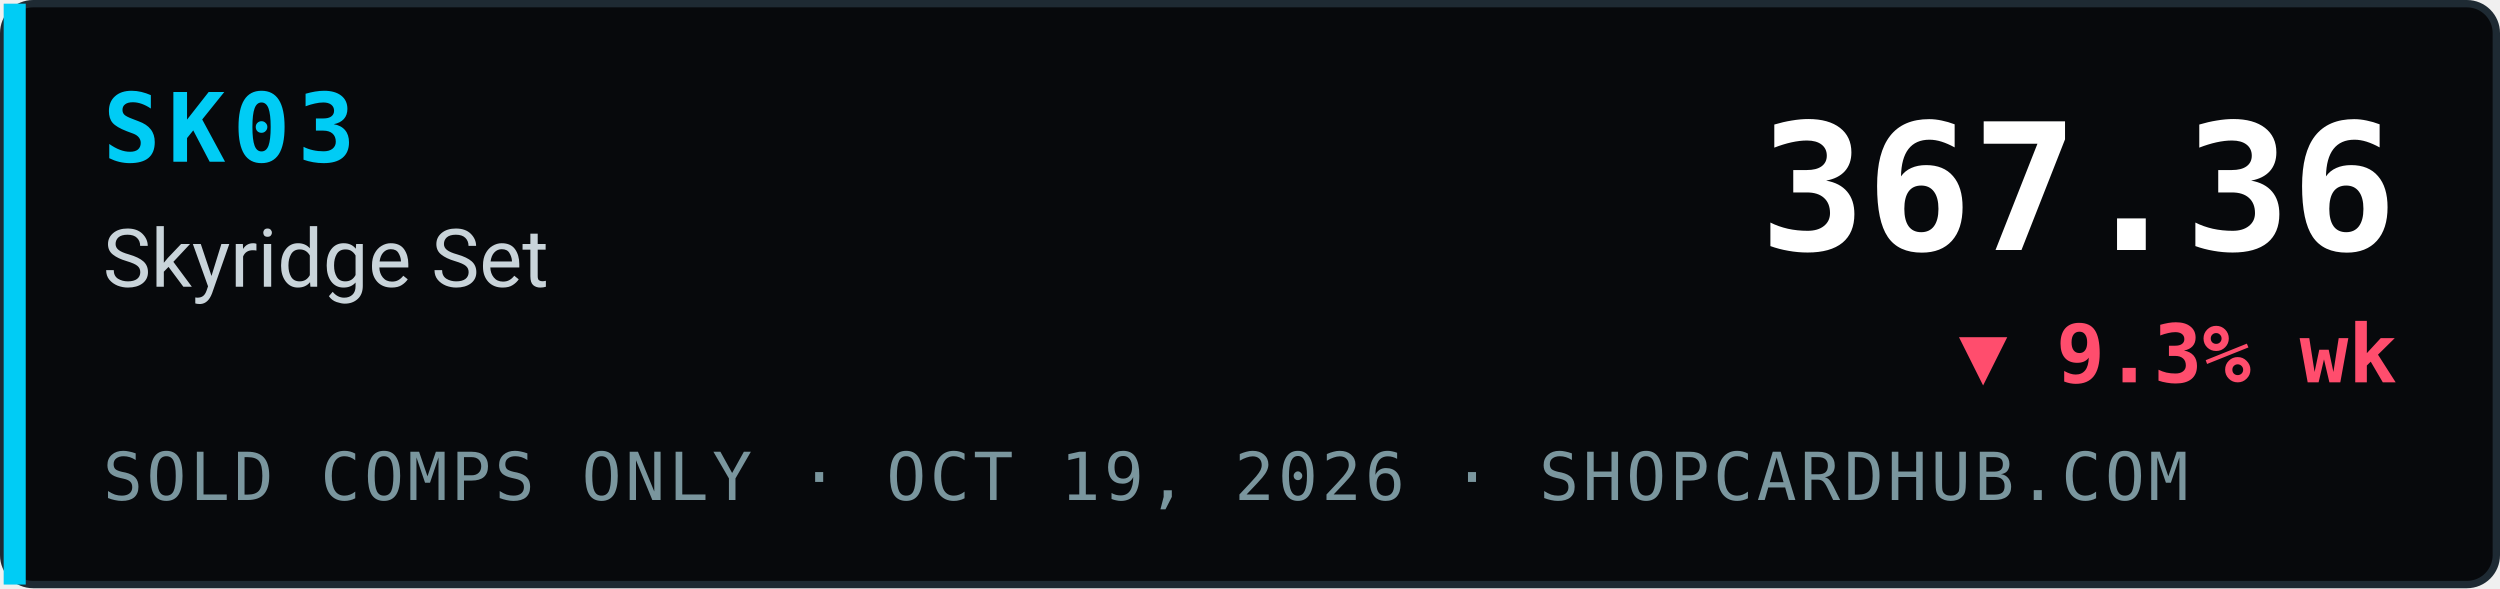
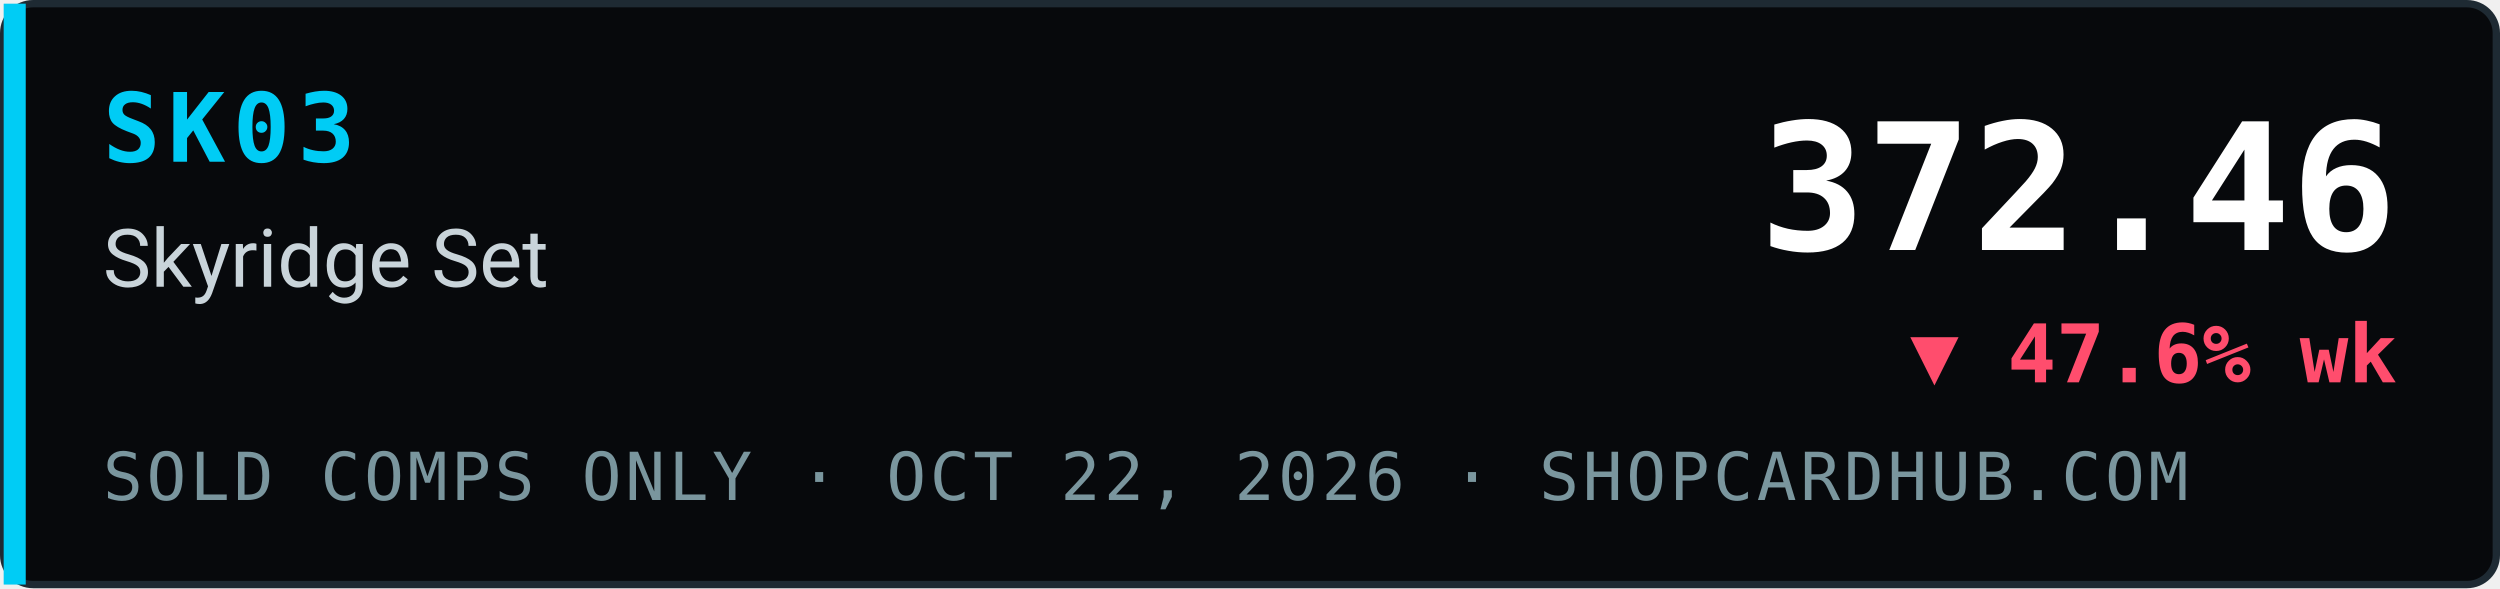
- <svg xmlns="http://www.w3.org/2000/svg" width="340" height="80" viewBox="0 0 340 80" role="img" aria-label="SK03 Skyridge Set index 367.36, ▼ 9.3% wk, sold comps only, ShopCardHub">
+ <svg xmlns="http://www.w3.org/2000/svg" width="340" height="80" viewBox="0 0 340 80" role="img" aria-label="SK03 Skyridge Set index 372.46, ▼ 47.6% wk, sold comps only, ShopCardHub">
  <rect x="0.5" y="0.5" width="339" height="79" rx="4" fill="#07090c" stroke="#1e2a33" />
  <rect x="0.5" y="0.5" width="3" height="79" fill="#00ccf5" />
  <text x="14" y="22" font-family="ui-monospace,SFMono-Regular,Menlo,Consolas,monospace" font-size="13" font-weight="700" fill="#00ccf5" letter-spacing="1">SK03</text>
  <text x="14" y="39" font-family="system-ui,-apple-system,Segoe UI,Roboto,Helvetica,Arial,sans-serif" font-size="11" fill="#c9d4da">Skyridge Set</text>
-   <text x="14" y="68" font-family="ui-monospace,SFMono-Regular,Menlo,Consolas,monospace" font-size="9" fill="#7a969e" letter-spacing="0.5">SOLD COMPS ONLY · OCT 19, 2026 · SHOPCARDHUB.COM</text>
-   <text x="326" y="34" text-anchor="end" font-family="ui-monospace,SFMono-Regular,Menlo,Consolas,monospace" font-size="24" font-weight="700" fill="#ffffff">367.36</text>
-   <text x="326" y="52" text-anchor="end" font-family="ui-monospace,SFMono-Regular,Menlo,Consolas,monospace" font-size="11" font-weight="700" fill="#ff4d6d">▼ 9.3% wk</text>
+   <text x="14" y="68" font-family="ui-monospace,SFMono-Regular,Menlo,Consolas,monospace" font-size="9" fill="#7a969e" letter-spacing="0.5">SOLD COMPS ONLY · OCT 22, 2026 · SHOPCARDHUB.COM</text>
+   <text x="326" y="34" text-anchor="end" font-family="ui-monospace,SFMono-Regular,Menlo,Consolas,monospace" font-size="24" font-weight="700" fill="#ffffff">372.46</text>
+   <text x="326" y="52" text-anchor="end" font-family="ui-monospace,SFMono-Regular,Menlo,Consolas,monospace" font-size="11" font-weight="700" fill="#ff4d6d">▼ 47.6% wk</text>
</svg>
